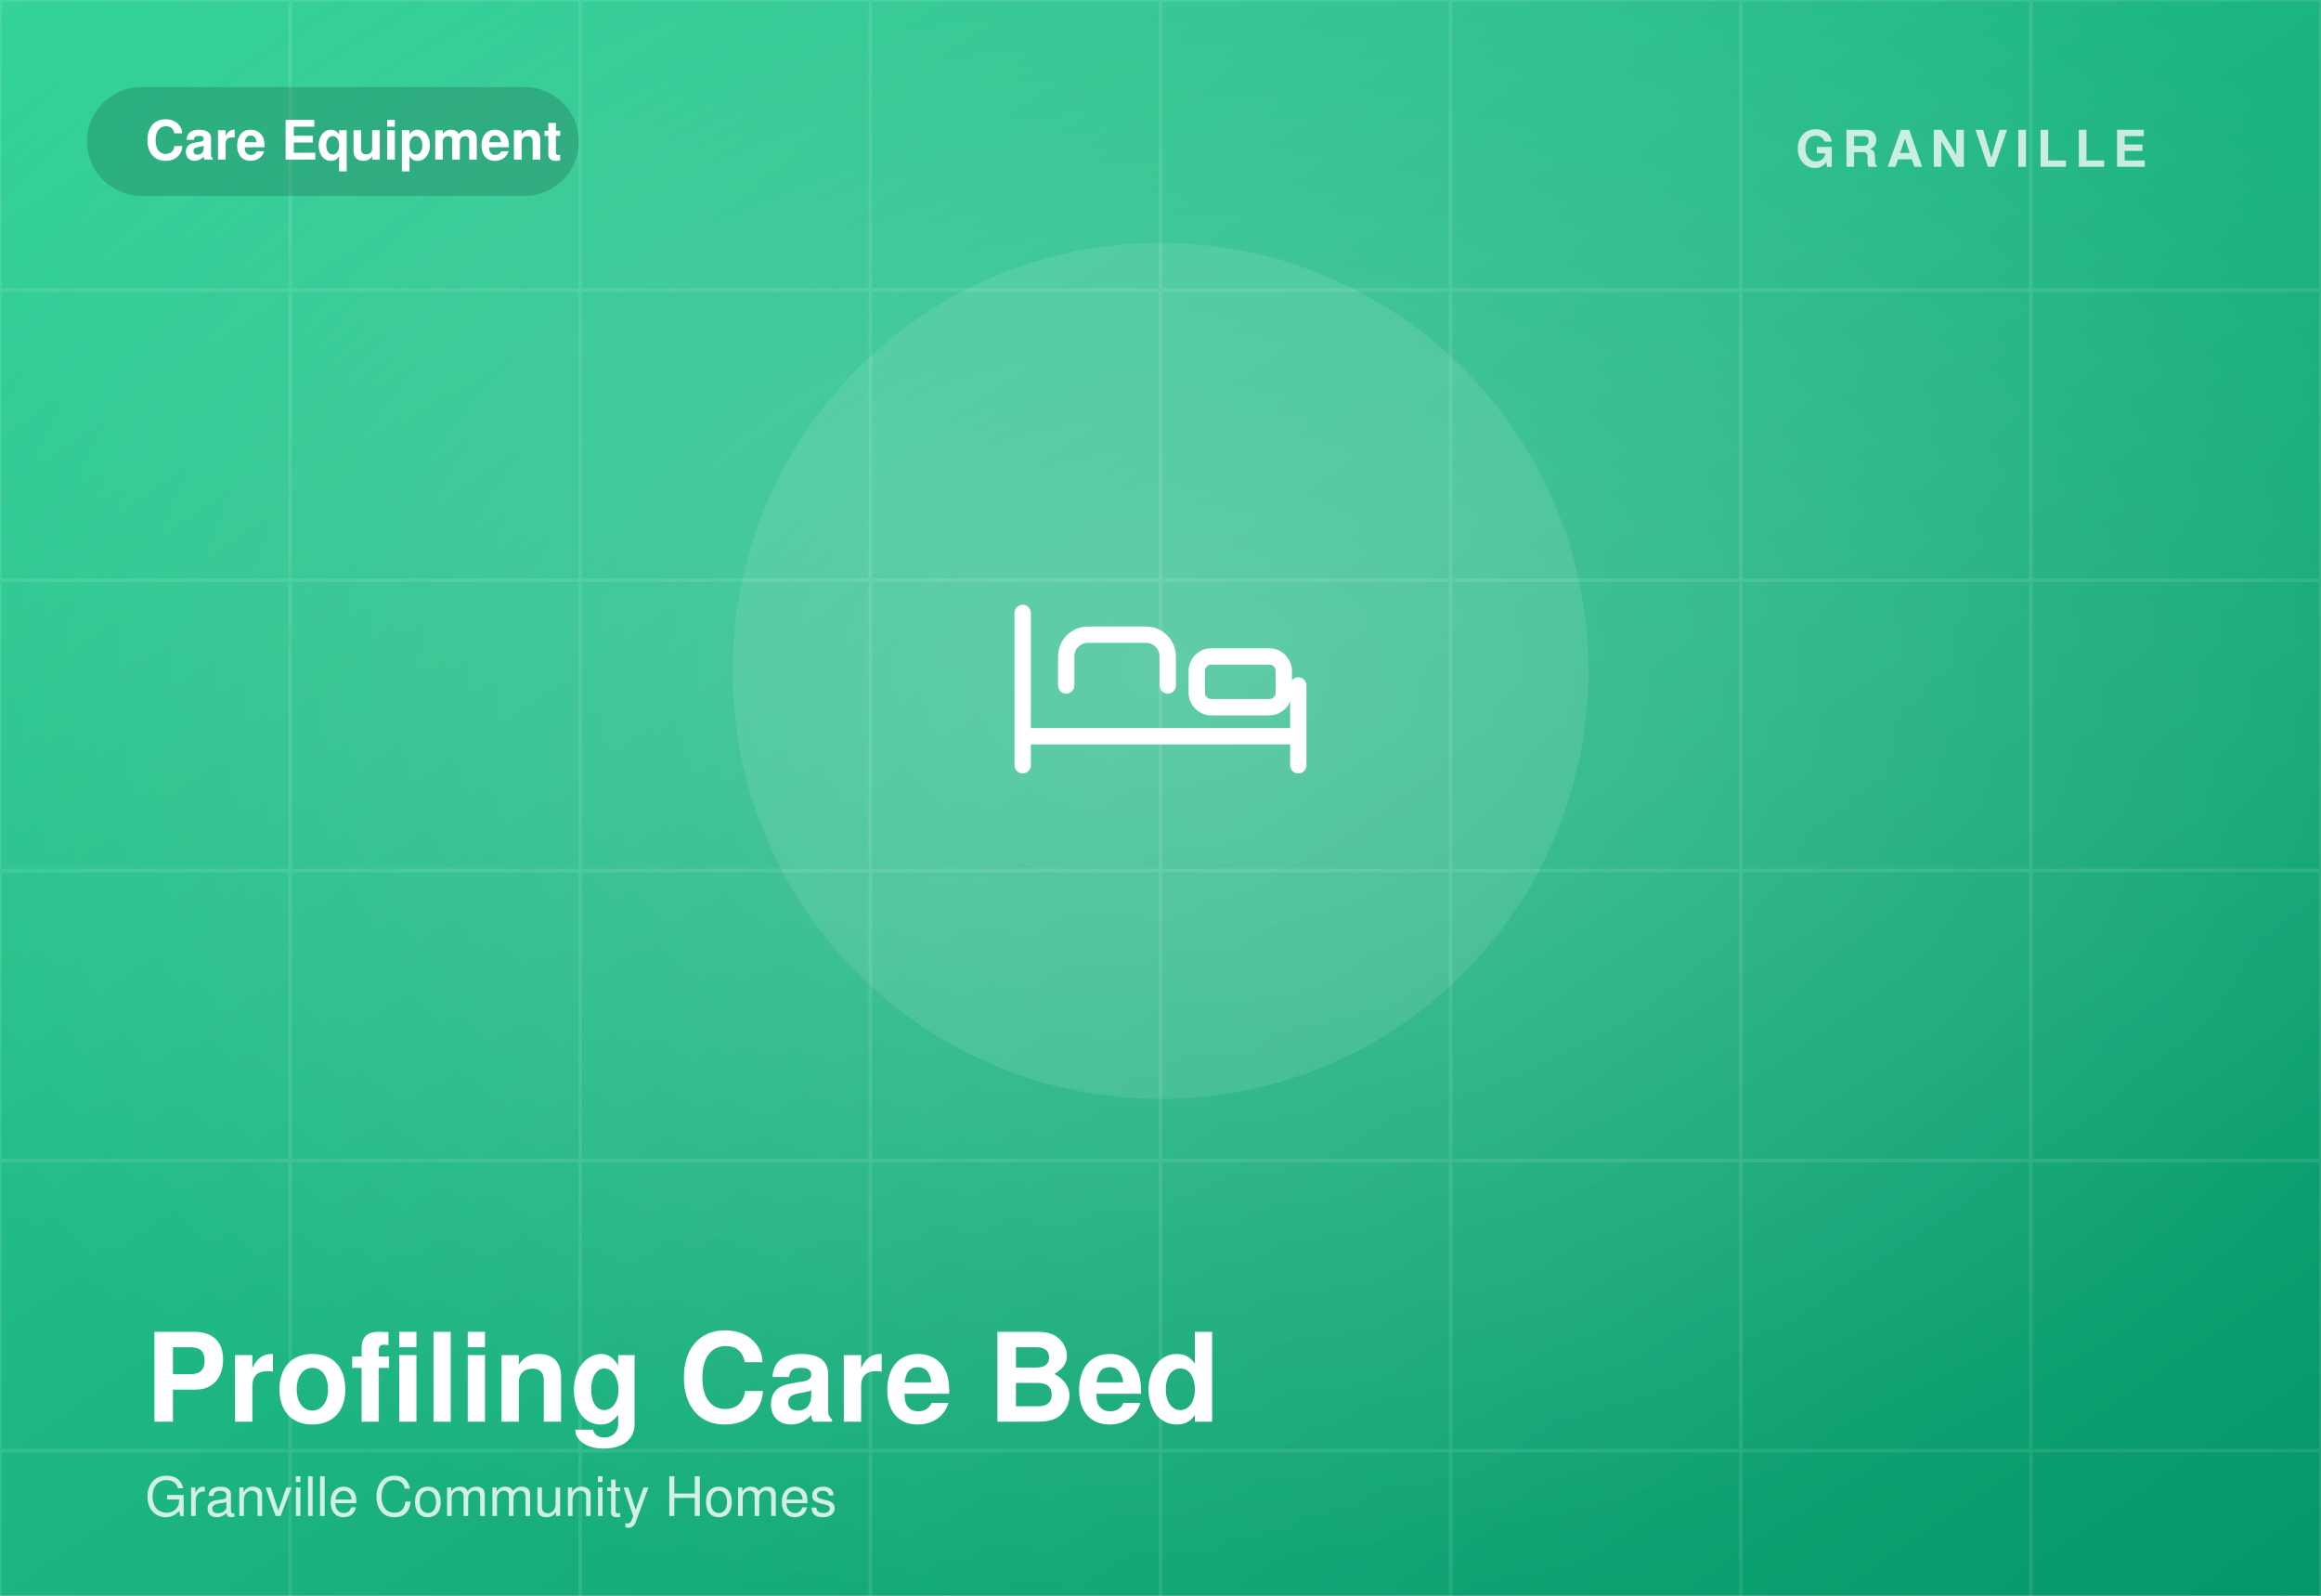
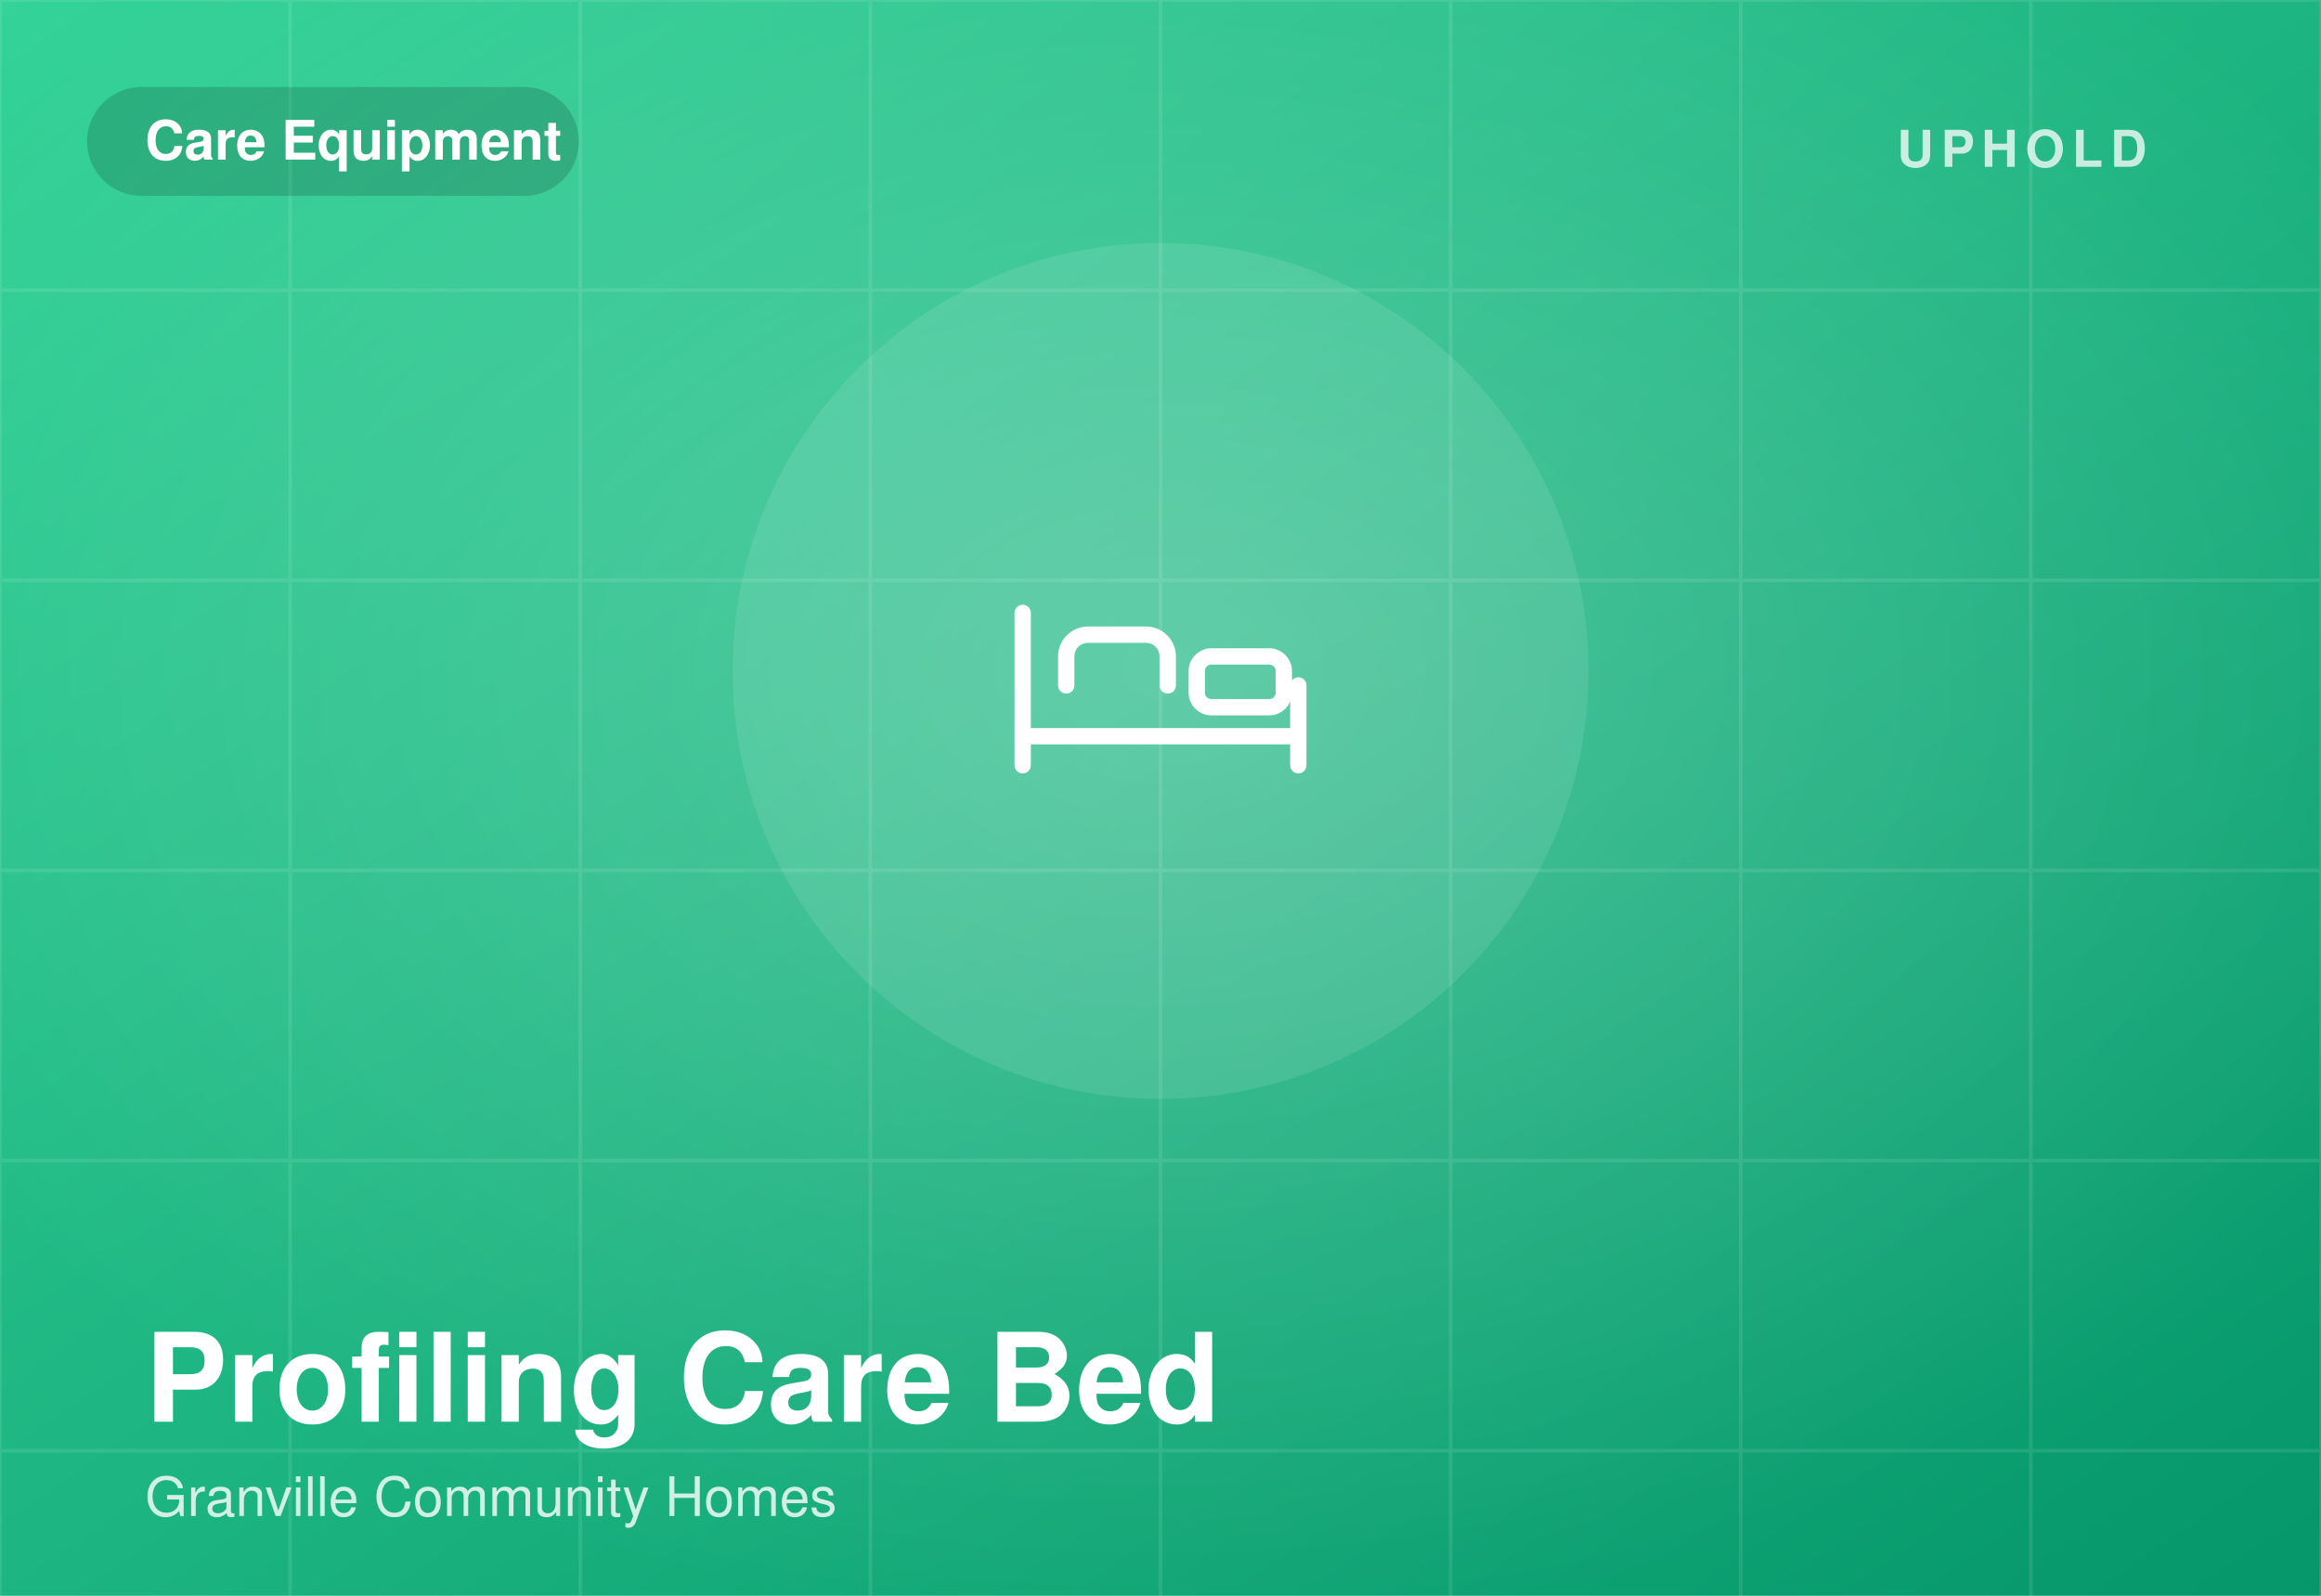
<svg xmlns="http://www.w3.org/2000/svg" viewBox="0 0 640 440" width="640" height="440" role="img" aria-label="Profiling Care Bed">
  <defs>
    <linearGradient id="g" x1="0" y1="0" x2="1" y2="1">
      <stop offset="0" stop-color="#34D399" />
      <stop offset="1" stop-color="#059669" />
    </linearGradient>
    <radialGradient id="spot" cx="0.5" cy="0.42" r="0.6">
      <stop offset="0" stop-color="#ffffff" stop-opacity="0.22" />
      <stop offset="1" stop-color="#ffffff" stop-opacity="0" />
    </radialGradient>
  </defs>
  <rect width="640" height="440" fill="url(#g)" />
  <rect width="640" height="440" fill="url(#spot)" />
  <g opacity="0.10" fill="none" stroke="#fff" stroke-width="1">
    <line x1="0" y1="0" x2="0" y2="440" />
    <line x1="80" y1="0" x2="80" y2="440" />
    <line x1="160" y1="0" x2="160" y2="440" />
    <line x1="240" y1="0" x2="240" y2="440" />
    <line x1="320" y1="0" x2="320" y2="440" />
    <line x1="400" y1="0" x2="400" y2="440" />
    <line x1="480" y1="0" x2="480" y2="440" />
    <line x1="560" y1="0" x2="560" y2="440" />
    <line x1="640" y1="0" x2="640" y2="440" />
    <line x1="0" y1="0" x2="640" y2="0" />
    <line x1="0" y1="80" x2="640" y2="80" />
    <line x1="0" y1="160" x2="640" y2="160" />
    <line x1="0" y1="240" x2="640" y2="240" />
    <line x1="0" y1="320" x2="640" y2="320" />
    <line x1="0" y1="400" x2="640" y2="400" />
  </g>
  <circle cx="320" cy="185" r="118" fill="#fff" opacity="0.10" />
  <g transform="translate(260,125) scale(1.0)">
    <g fill="none" stroke="#fff" stroke-width="4.5" stroke-linecap="round" stroke-linejoin="round">
      <path d="M22 44v42M98 64v22M22 78h76" />
      <path d="M34 64v-8a6 6 0 0 1 6-6h16a6 6 0 0 1 6 6v8" />
      <rect x="70" y="56" width="24" height="14" rx="4" />
    </g>
  </g>
  <rect x="24" y="24" width="135.6" height="30" rx="15" fill="#000" opacity="0.16" />
  <text x="40" y="44" font-family="Segoe UI, Helvetica, Arial, sans-serif" font-size="15" font-weight="600" fill="#fff">Care Equipment</text>
-   <text x="592" y="46" text-anchor="end" font-family="Segoe UI, Helvetica, Arial, sans-serif" font-size="14" font-weight="700" letter-spacing="2" fill="#fff" opacity="0.75">GRANVILLE</text>
+   <text x="592" y="46" text-anchor="end" font-family="Segoe UI, Helvetica, Arial, sans-serif" font-size="14" font-weight="700" letter-spacing="2" fill="#fff" opacity="0.75">UPHOLD</text>
  <text x="40" y="392" font-family="Segoe UI, Helvetica, Arial, sans-serif" font-size="34" font-weight="700" fill="#fff">Profiling Care Bed</text>
  <text x="40" y="418" font-family="Segoe UI, Helvetica, Arial, sans-serif" font-size="15" font-weight="500" fill="#fff" opacity="0.8">Granville Community Homes</text>
</svg>
